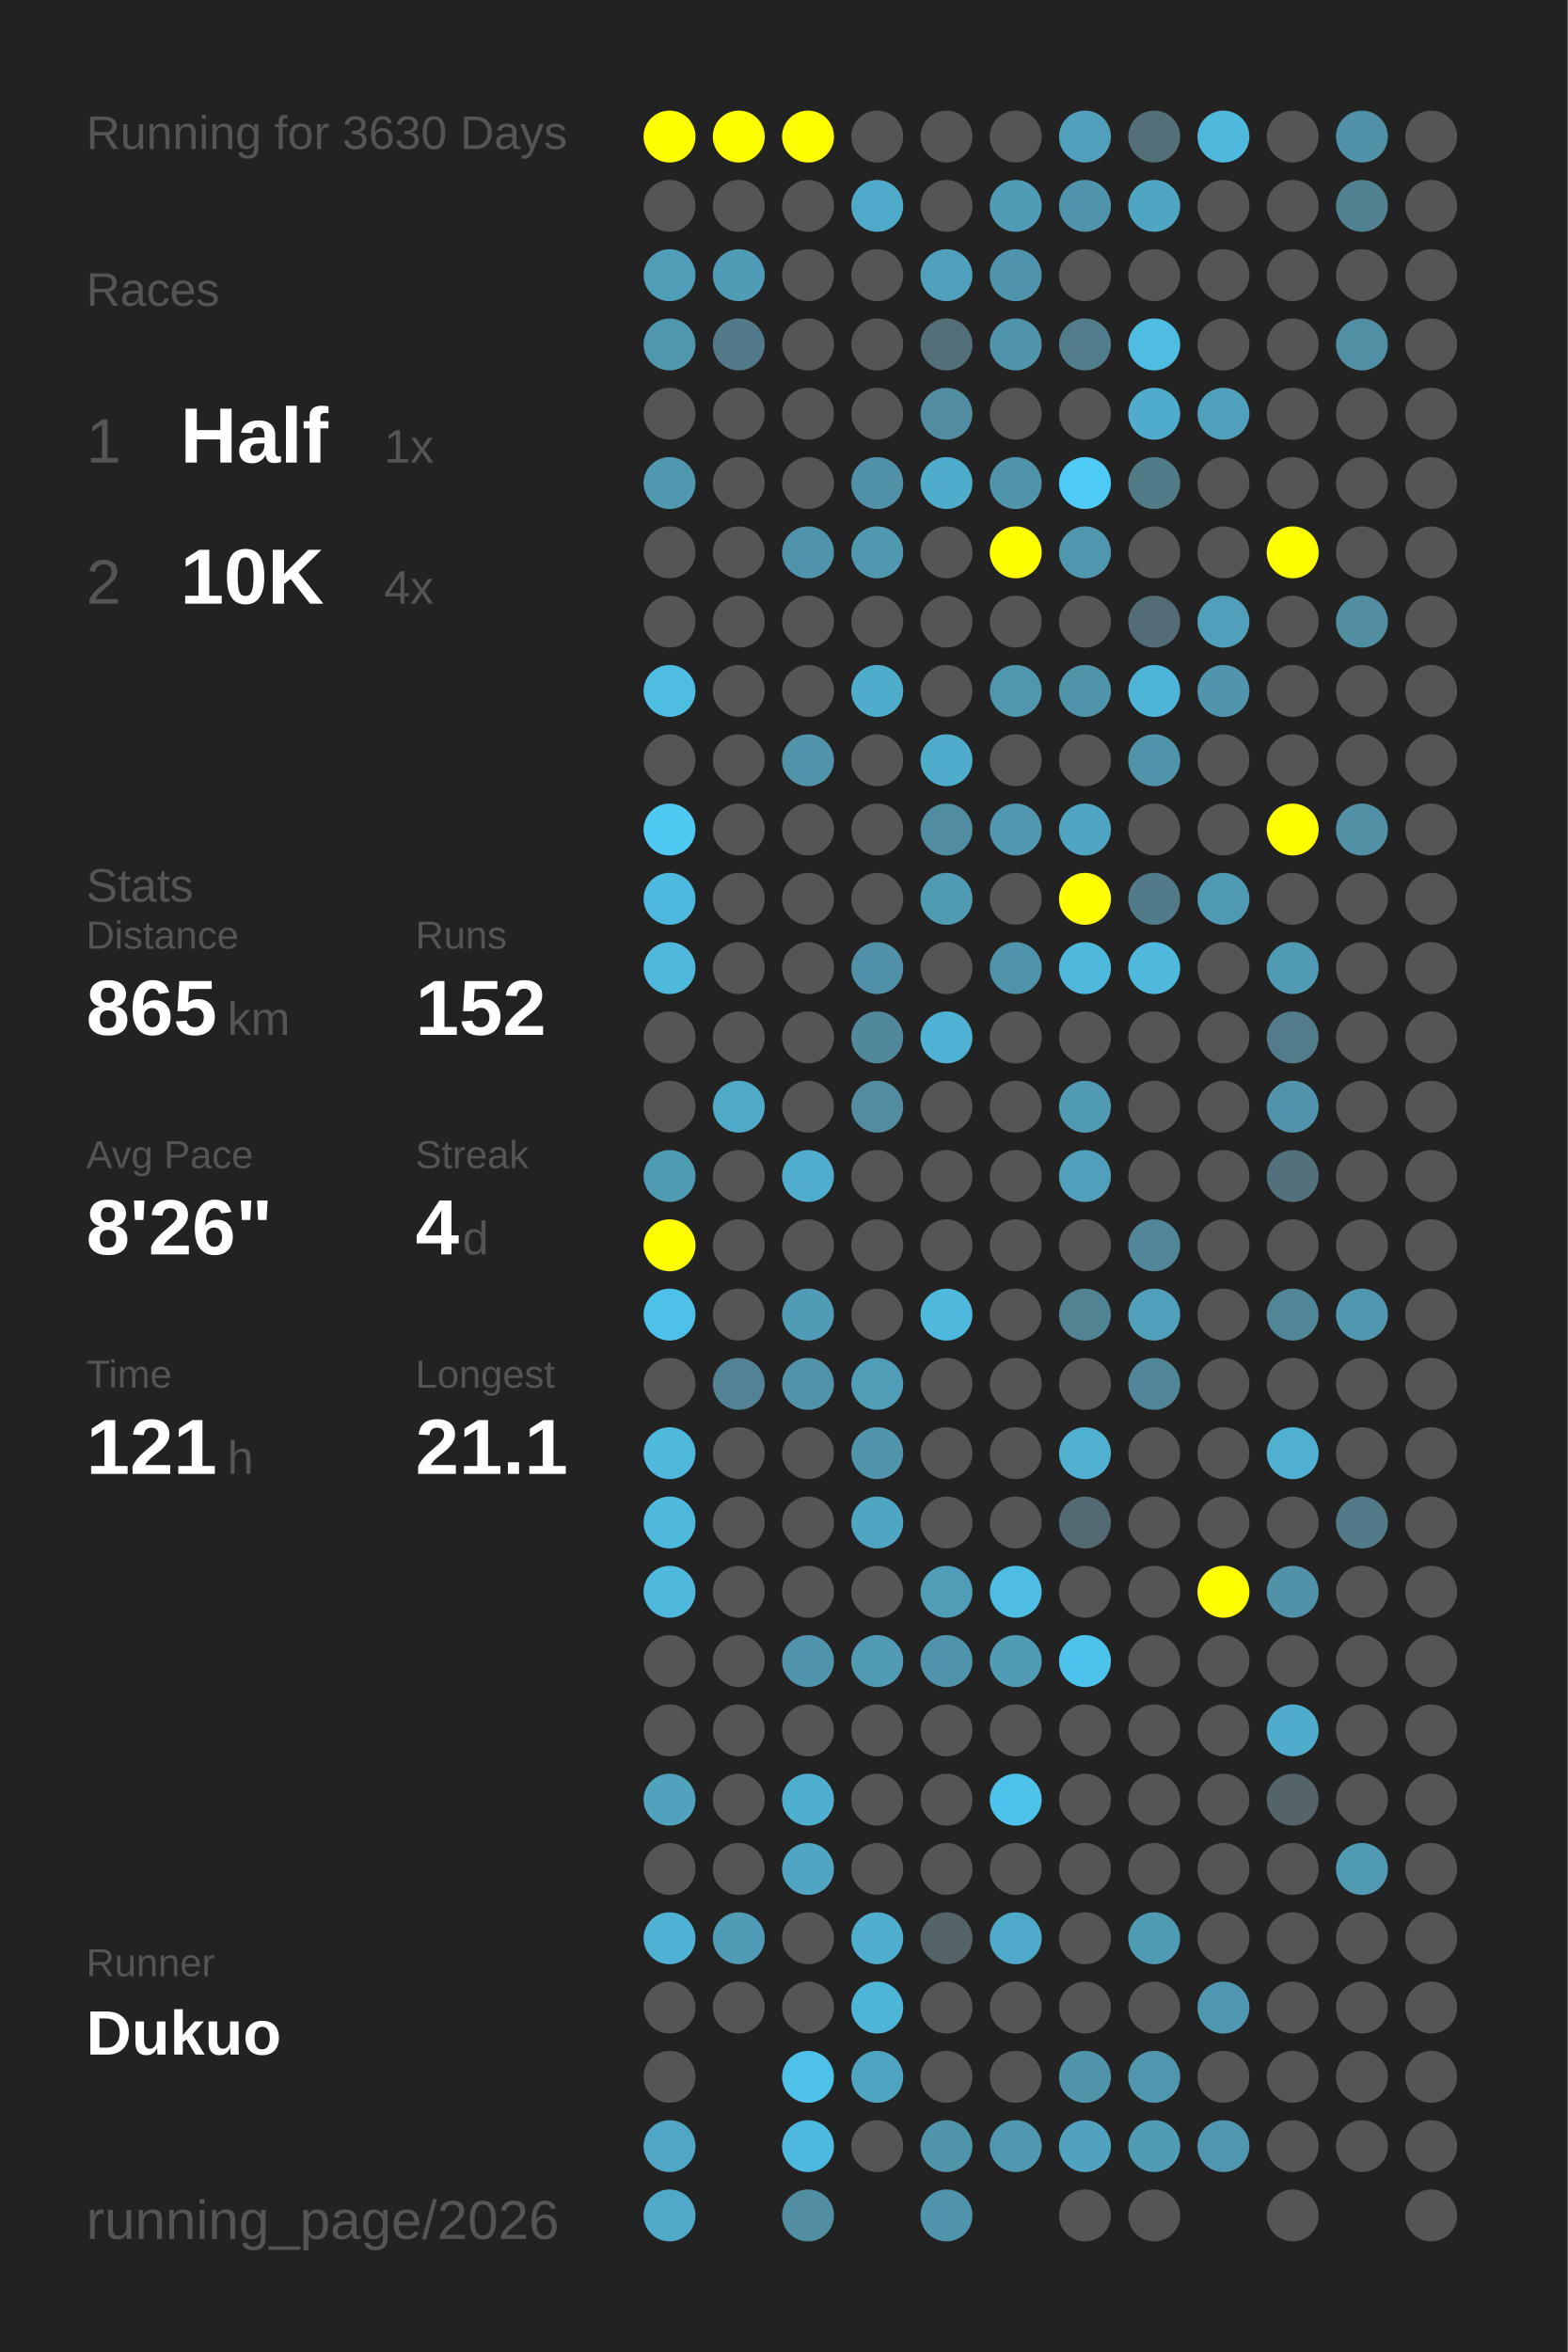
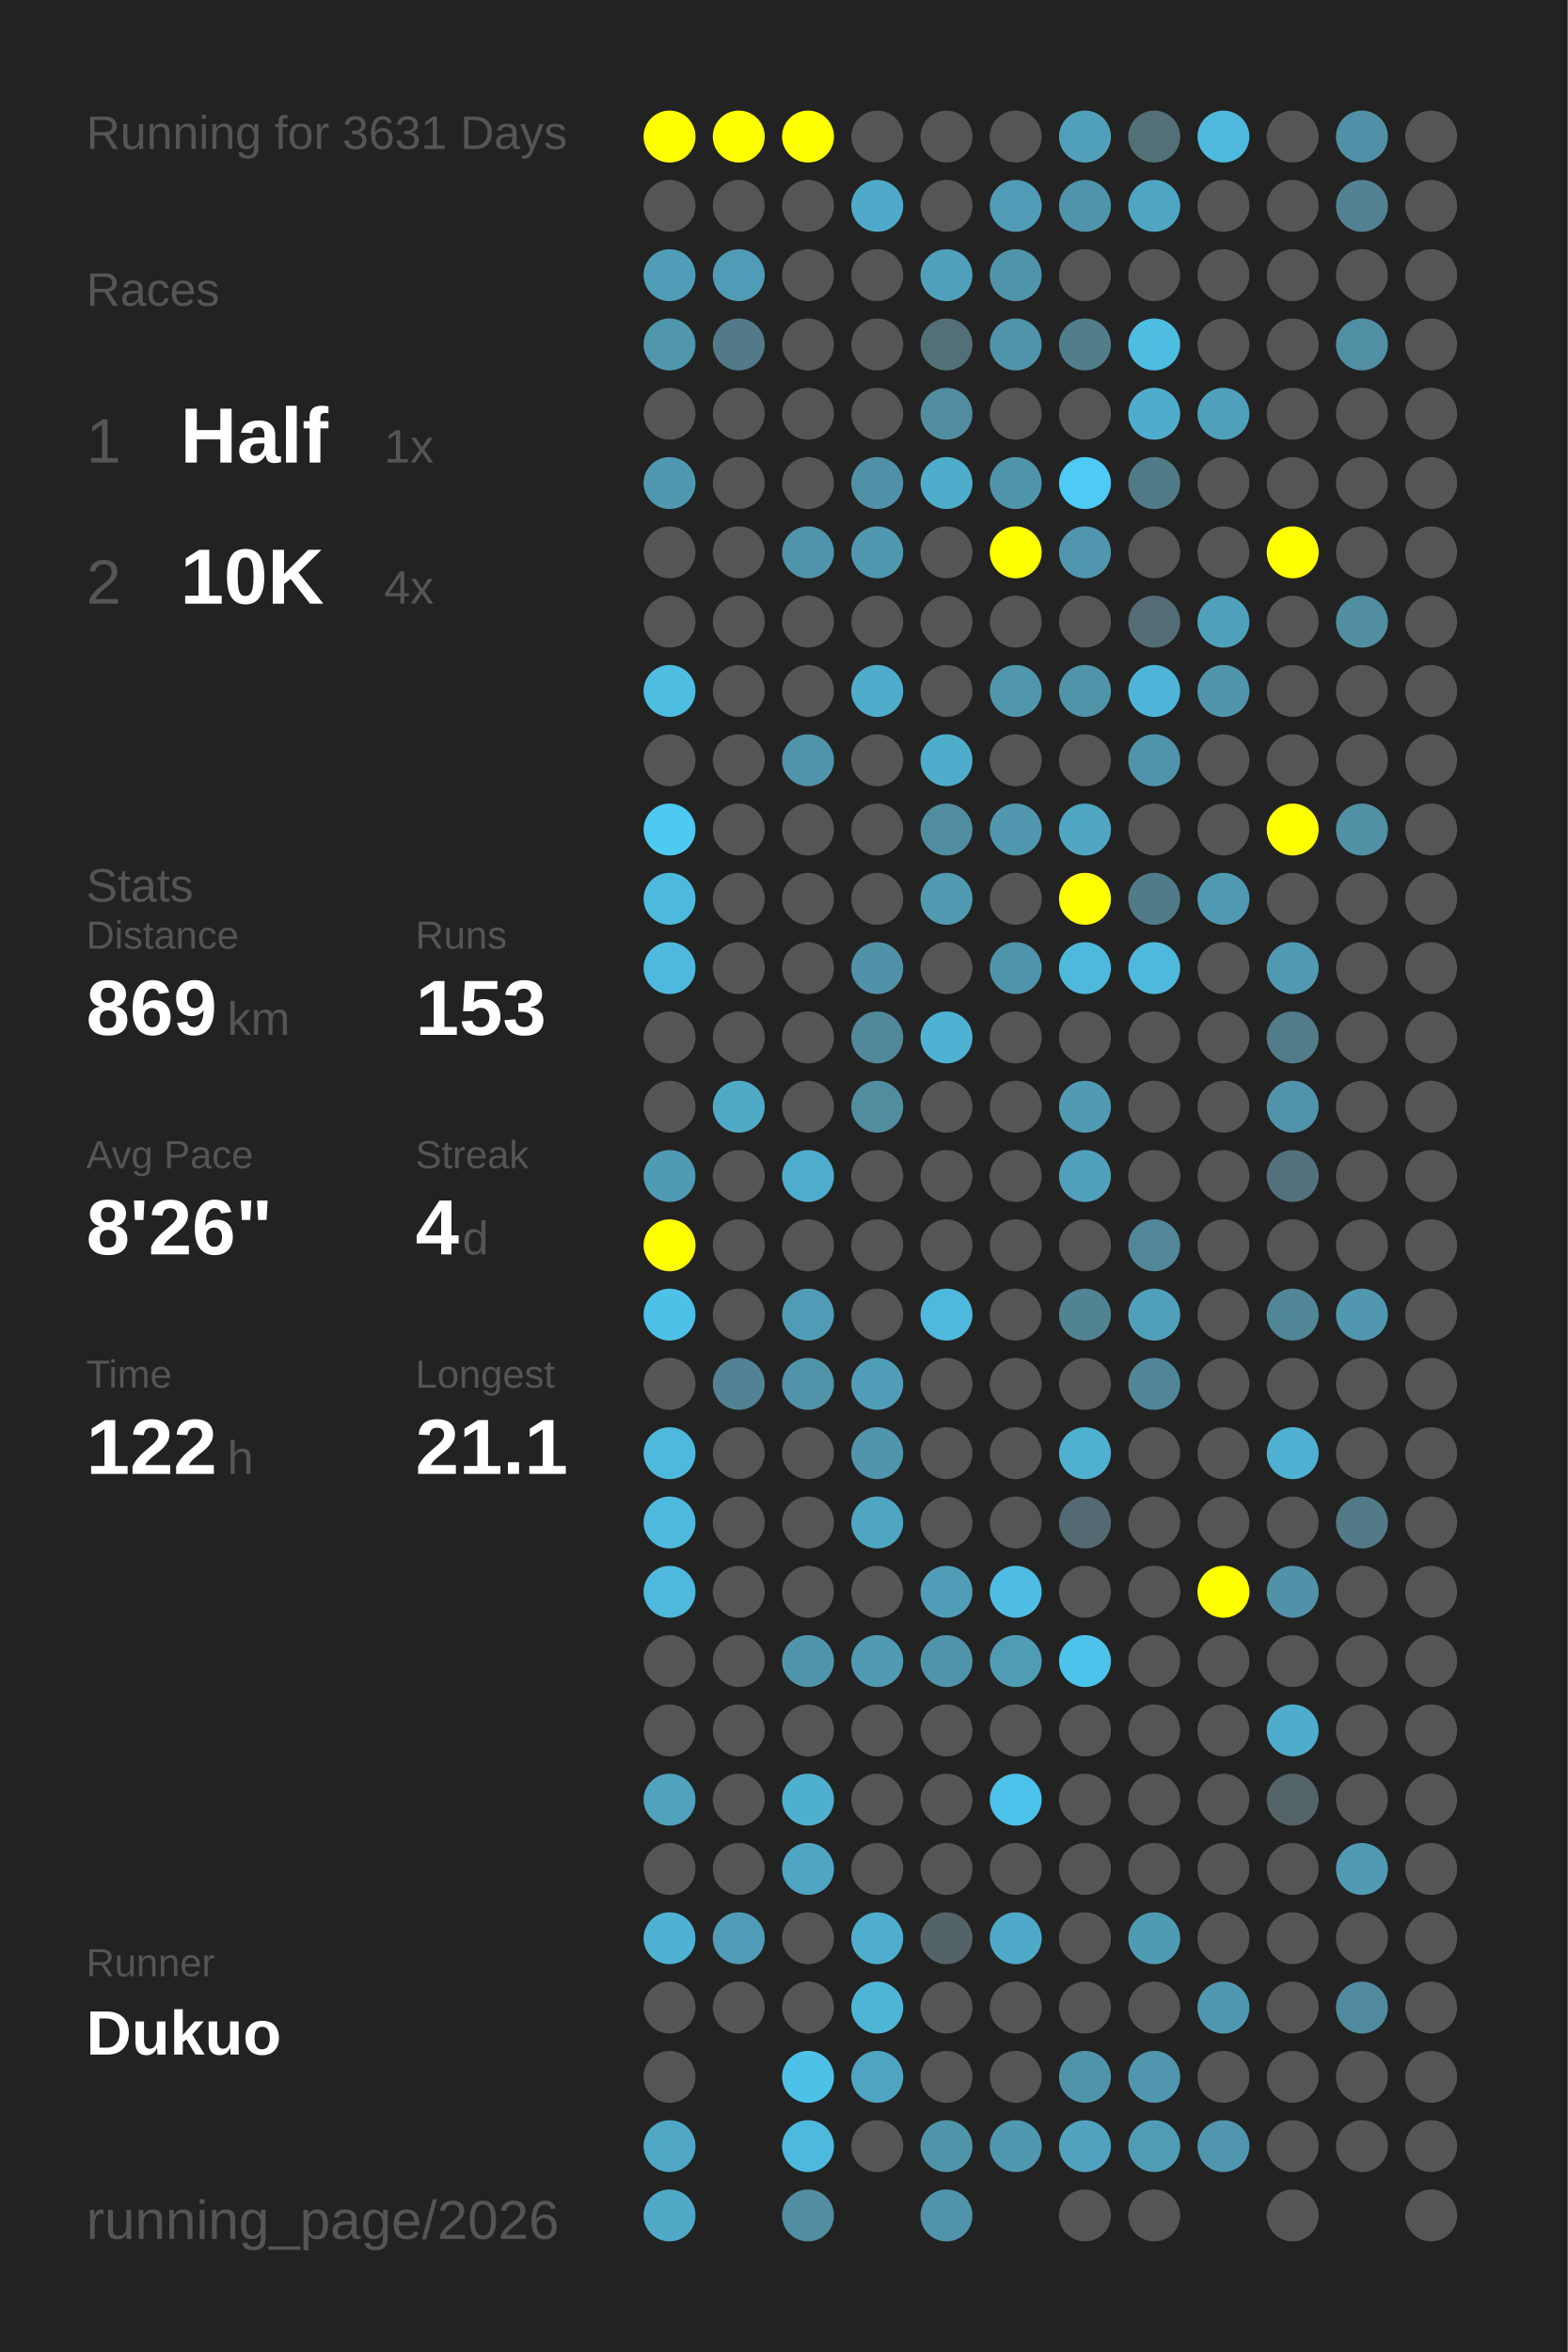
<svg xmlns="http://www.w3.org/2000/svg" baseProfile="full" height="300mm" version="1.1" viewBox="0,0,200,300" width="200mm">
  <defs />
  <rect fill="#222222" height="300" width="200" x="0" y="0" />
-   <text fill="#555555" style="font-size:6px; font-family:Arial;" x="11" y="19">Running for 3630 Days</text>
+   <text fill="#555555" style="font-size:6px; font-family:Arial;" x="11" y="19">Running for 3631 Days</text>
  <text fill="#555555" style="font-size:6px; font-family:Arial;" x="11" y="39">Races</text>
  <text fill="#555555" style="font-size:8px; font-family:Arial;" x="11" y="59">1</text>
  <text fill="#FFFFFF" style="font-size:10px; font-family:Arial; font-weight:bold;" x="23" y="59">Half</text>
  <text fill="#555555" style="font-size:6px; font-family:Arial;" x="49" y="59">1x</text>
  <text fill="#555555" style="font-size:8px; font-family:Arial;" x="11" y="77">2</text>
  <text fill="#FFFFFF" style="font-size:10px; font-family:Arial; font-weight:bold;" x="23" y="77">10K</text>
  <text fill="#555555" style="font-size:6px; font-family:Arial;" x="49" y="77">4x</text>
  <text fill="#555555" style="font-size:6px; font-family:Arial;" x="11" y="115">Stats</text>
  <text fill="#555555" style="font-size:5px; font-family:Arial;" x="11" y="121">Distance</text>
-   <text fill="#FFFFFF" style="font-size:10px; font-family:Arial; font-weight:bold;" x="11" y="132">865</text>
+   <text fill="#FFFFFF" style="font-size:10px; font-family:Arial; font-weight:bold;" x="11" y="132">869</text>
  <text fill="#555555" style="font-size:6px; font-family:Arial;" x="29" y="132">km</text>
  <text fill="#555555" style="font-size:5px; font-family:Arial;" x="53" y="121">Runs</text>
-   <text fill="#FFFFFF" style="font-size:10px; font-family:Arial; font-weight:bold;" x="53" y="132">152</text>
+   <text fill="#FFFFFF" style="font-size:10px; font-family:Arial; font-weight:bold;" x="53" y="132">153</text>
  <text fill="#555555" style="font-size:5px; font-family:Arial;" x="11" y="149">Avg Pace</text>
  <text fill="#FFFFFF" style="font-size:10px; font-family:Arial; font-weight:bold;" x="11" y="160">8'26"</text>
  <text fill="#555555" style="font-size:5px; font-family:Arial;" x="53" y="149">Streak</text>
  <text fill="#FFFFFF" style="font-size:10px; font-family:Arial; font-weight:bold;" x="53" y="160">4</text>
  <text fill="#555555" style="font-size:6px; font-family:Arial;" x="59" y="160">d</text>
  <text fill="#555555" style="font-size:5px; font-family:Arial;" x="11" y="177">Time</text>
-   <text fill="#FFFFFF" style="font-size:10px; font-family:Arial; font-weight:bold;" x="11" y="188">121</text>
+   <text fill="#FFFFFF" style="font-size:10px; font-family:Arial; font-weight:bold;" x="11" y="188">122</text>
  <text fill="#555555" style="font-size:6px; font-family:Arial;" x="29" y="188">h</text>
  <text fill="#555555" style="font-size:5px; font-family:Arial;" x="53" y="177">Longest</text>
  <text fill="#FFFFFF" style="font-size:10px; font-family:Arial; font-weight:bold;" x="53" y="188">21.1</text>
  <text fill="#555555" style="font-size:5px; font-family:Arial;" x="11" y="252.065">Runner</text>
  <text fill="#FFFFFF" style="font-size:8px; font-family:Arial; font-weight:bold;" x="11" y="262.065">Dukuo</text>
  <text fill="#555555" style="font-size:7px; font-family:Arial;" x="11" y="285.581">running_page/2026</text>
  <circle cx="85.417" cy="17.419" fill="#FFFF00" r="3.312" />
  <circle cx="85.417" cy="26.258" fill="#555555" r="3.312" />
  <circle cx="85.417" cy="35.097" fill="#509db7" r="3.312" />
  <circle cx="85.417" cy="43.935" fill="#5096ad" r="3.312" />
  <circle cx="85.417" cy="52.774" fill="#555555" r="3.312" />
  <circle cx="85.417" cy="61.613" fill="#5098b0" r="3.312" />
  <circle cx="85.417" cy="70.452" fill="#555555" r="3.312" />
  <circle cx="85.417" cy="79.29" fill="#555555" r="3.312" />
  <circle cx="85.417" cy="88.129" fill="#4ebde2" r="3.312" />
  <circle cx="85.417" cy="96.968" fill="#555555" r="3.312" />
  <circle cx="85.417" cy="105.806" fill="#4dc9f2" r="3.312" />
  <circle cx="85.417" cy="114.645" fill="#4eb9de" r="3.312" />
  <circle cx="85.417" cy="123.484" fill="#4eb9dd" r="3.312" />
  <circle cx="85.417" cy="132.323" fill="#555555" r="3.312" />
  <circle cx="85.417" cy="141.161" fill="#555555" r="3.312" />
  <circle cx="85.417" cy="150" fill="#509bb4" r="3.312" />
  <circle cx="85.417" cy="158.839" fill="#FFFF00" r="3.312" />
  <circle cx="85.417" cy="167.677" fill="#4ec1e8" r="3.312" />
  <circle cx="85.417" cy="176.516" fill="#555555" r="3.312" />
  <circle cx="85.417" cy="185.355" fill="#4eb9dd" r="3.312" />
  <circle cx="85.417" cy="194.194" fill="#4eb9dd" r="3.312" />
  <circle cx="85.417" cy="203.032" fill="#4eb9dd" r="3.312" />
  <circle cx="85.417" cy="211.871" fill="#555555" r="3.312" />
  <circle cx="85.417" cy="220.71" fill="#555555" r="3.312" />
  <circle cx="85.417" cy="229.548" fill="#50a2bd" r="3.312" />
  <circle cx="85.417" cy="238.387" fill="#555555" r="3.312" />
  <circle cx="85.417" cy="247.226" fill="#4fb1d3" r="3.312" />
  <circle cx="85.417" cy="256.065" fill="#555555" r="3.312" />
  <circle cx="85.417" cy="264.903" fill="#555555" r="3.312" />
  <circle cx="85.417" cy="273.742" fill="#4fa7c5" r="3.312" />
  <circle cx="85.417" cy="282.581" fill="#4fa9c7" r="3.312" />
  <circle cx="94.25" cy="17.419" fill="#FFFF00" r="3.312" />
  <circle cx="94.25" cy="26.258" fill="#555555" r="3.312" />
  <circle cx="94.25" cy="35.097" fill="#509bb5" r="3.312" />
  <circle cx="94.25" cy="43.935" fill="#527a88" r="3.312" />
  <circle cx="94.25" cy="52.774" fill="#555555" r="3.312" />
  <circle cx="94.25" cy="61.613" fill="#555555" r="3.312" />
  <circle cx="94.25" cy="70.452" fill="#555555" r="3.312" />
  <circle cx="94.25" cy="79.29" fill="#555555" r="3.312" />
  <circle cx="94.25" cy="88.129" fill="#555555" r="3.312" />
  <circle cx="94.25" cy="96.968" fill="#555555" r="3.312" />
  <circle cx="94.25" cy="105.806" fill="#555555" r="3.312" />
  <circle cx="94.25" cy="114.645" fill="#555555" r="3.312" />
  <circle cx="94.25" cy="123.484" fill="#555555" r="3.312" />
  <circle cx="94.25" cy="132.323" fill="#555555" r="3.312" />
  <circle cx="94.25" cy="141.161" fill="#4faac8" r="3.312" />
  <circle cx="94.25" cy="150" fill="#555555" r="3.312" />
  <circle cx="94.25" cy="158.839" fill="#555555" r="3.312" />
  <circle cx="94.25" cy="167.677" fill="#555555" r="3.312" />
  <circle cx="94.25" cy="176.516" fill="#528293" r="3.312" />
  <circle cx="94.25" cy="185.355" fill="#555555" r="3.312" />
  <circle cx="94.25" cy="194.194" fill="#555555" r="3.312" />
  <circle cx="94.25" cy="203.032" fill="#555555" r="3.312" />
  <circle cx="94.25" cy="211.871" fill="#555555" r="3.312" />
  <circle cx="94.25" cy="220.71" fill="#555555" r="3.312" />
  <circle cx="94.25" cy="229.548" fill="#555555" r="3.312" />
  <circle cx="94.25" cy="238.387" fill="#555555" r="3.312" />
  <circle cx="94.25" cy="247.226" fill="#509cb6" r="3.312" />
  <circle cx="94.25" cy="256.065" fill="#555555" r="3.312" />
  <circle cx="103.083" cy="17.419" fill="#FFFF00" r="3.312" />
  <circle cx="103.083" cy="26.258" fill="#555555" r="3.312" />
  <circle cx="103.083" cy="35.097" fill="#555555" r="3.312" />
  <circle cx="103.083" cy="43.935" fill="#555555" r="3.312" />
  <circle cx="103.083" cy="52.774" fill="#555555" r="3.312" />
  <circle cx="103.083" cy="61.613" fill="#555555" r="3.312" />
  <circle cx="103.083" cy="70.452" fill="#5094ab" r="3.312" />
  <circle cx="103.083" cy="79.29" fill="#555555" r="3.312" />
  <circle cx="103.083" cy="88.129" fill="#555555" r="3.312" />
  <circle cx="103.083" cy="96.968" fill="#5094ab" r="3.312" />
  <circle cx="103.083" cy="105.806" fill="#555555" r="3.312" />
  <circle cx="103.083" cy="114.645" fill="#555555" r="3.312" />
  <circle cx="103.083" cy="123.484" fill="#555555" r="3.312" />
  <circle cx="103.083" cy="132.323" fill="#555555" r="3.312" />
  <circle cx="103.083" cy="141.161" fill="#555555" r="3.312" />
  <circle cx="103.083" cy="150" fill="#4fadcd" r="3.312" />
  <circle cx="103.083" cy="158.839" fill="#555555" r="3.312" />
  <circle cx="103.083" cy="167.677" fill="#509bb5" r="3.312" />
  <circle cx="103.083" cy="176.516" fill="#5193a9" r="3.312" />
  <circle cx="103.083" cy="185.355" fill="#555555" r="3.312" />
  <circle cx="103.083" cy="194.194" fill="#555555" r="3.312" />
  <circle cx="103.083" cy="203.032" fill="#555555" r="3.312" />
  <circle cx="103.083" cy="211.871" fill="#5094ab" r="3.312" />
  <circle cx="103.083" cy="220.71" fill="#555555" r="3.312" />
  <circle cx="103.083" cy="229.548" fill="#4fafcf" r="3.312" />
  <circle cx="103.083" cy="238.387" fill="#4fa5c2" r="3.312" />
  <circle cx="103.083" cy="247.226" fill="#555555" r="3.312" />
  <circle cx="103.083" cy="256.065" fill="#555555" r="3.312" />
  <circle cx="103.083" cy="264.903" fill="#4ec1e8" r="3.312" />
  <circle cx="103.083" cy="273.742" fill="#4eb9de" r="3.312" />
  <circle cx="103.083" cy="282.581" fill="#518ea2" r="3.312" />
  <circle cx="111.917" cy="17.419" fill="#555555" r="3.312" />
  <circle cx="111.917" cy="26.258" fill="#4faac9" r="3.312" />
  <circle cx="111.917" cy="35.097" fill="#555555" r="3.312" />
  <circle cx="111.917" cy="43.935" fill="#555555" r="3.312" />
  <circle cx="111.917" cy="52.774" fill="#555555" r="3.312" />
  <circle cx="111.917" cy="61.613" fill="#5191a7" r="3.312" />
  <circle cx="111.917" cy="70.452" fill="#5097b0" r="3.312" />
  <circle cx="111.917" cy="79.29" fill="#555555" r="3.312" />
  <circle cx="111.917" cy="88.129" fill="#4fadcc" r="3.312" />
  <circle cx="111.917" cy="96.968" fill="#555555" r="3.312" />
  <circle cx="111.917" cy="105.806" fill="#555555" r="3.312" />
  <circle cx="111.917" cy="114.645" fill="#555555" r="3.312" />
  <circle cx="111.917" cy="123.484" fill="#5191a7" r="3.312" />
  <circle cx="111.917" cy="132.323" fill="#51889a" r="3.312" />
  <circle cx="111.917" cy="141.161" fill="#518c9f" r="3.312" />
  <circle cx="111.917" cy="150" fill="#555555" r="3.312" />
  <circle cx="111.917" cy="158.839" fill="#555555" r="3.312" />
  <circle cx="111.917" cy="167.677" fill="#555555" r="3.312" />
  <circle cx="111.917" cy="176.516" fill="#509db7" r="3.312" />
  <circle cx="111.917" cy="185.355" fill="#5095ac" r="3.312" />
  <circle cx="111.917" cy="194.194" fill="#4fa6c3" r="3.312" />
  <circle cx="111.917" cy="203.032" fill="#555555" r="3.312" />
  <circle cx="111.917" cy="211.871" fill="#509ab3" r="3.312" />
  <circle cx="111.917" cy="220.71" fill="#555555" r="3.312" />
  <circle cx="111.917" cy="229.548" fill="#555555" r="3.312" />
  <circle cx="111.917" cy="238.387" fill="#555555" r="3.312" />
  <circle cx="111.917" cy="247.226" fill="#4fadcd" r="3.312" />
  <circle cx="111.917" cy="256.065" fill="#4eb5d7" r="3.312" />
  <circle cx="111.917" cy="264.903" fill="#4fa5c1" r="3.312" />
  <circle cx="111.917" cy="273.742" fill="#555555" r="3.312" />
  <circle cx="120.75" cy="17.419" fill="#555555" r="3.312" />
  <circle cx="120.75" cy="26.258" fill="#555555" r="3.312" />
  <circle cx="120.75" cy="35.097" fill="#50a0bb" r="3.312" />
  <circle cx="120.75" cy="43.935" fill="#537079" r="3.312" />
  <circle cx="120.75" cy="52.774" fill="#518ca0" r="3.312" />
  <circle cx="120.75" cy="61.613" fill="#4fadcc" r="3.312" />
  <circle cx="120.75" cy="70.452" fill="#555555" r="3.312" />
  <circle cx="120.75" cy="79.29" fill="#555555" r="3.312" />
  <circle cx="120.75" cy="88.129" fill="#555555" r="3.312" />
  <circle cx="120.75" cy="96.968" fill="#4fadcc" r="3.312" />
  <circle cx="120.75" cy="105.806" fill="#518da1" r="3.312" />
  <circle cx="120.75" cy="114.645" fill="#509ab2" r="3.312" />
  <circle cx="120.75" cy="123.484" fill="#555555" r="3.312" />
  <circle cx="120.75" cy="132.323" fill="#4fb2d4" r="3.312" />
  <circle cx="120.75" cy="141.161" fill="#555555" r="3.312" />
  <circle cx="120.75" cy="150" fill="#555555" r="3.312" />
  <circle cx="120.75" cy="158.839" fill="#555555" r="3.312" />
  <circle cx="120.75" cy="167.677" fill="#4eb9dd" r="3.312" />
  <circle cx="120.75" cy="176.516" fill="#555555" r="3.312" />
  <circle cx="120.75" cy="185.355" fill="#555555" r="3.312" />
  <circle cx="120.75" cy="194.194" fill="#555555" r="3.312" />
  <circle cx="120.75" cy="203.032" fill="#509db7" r="3.312" />
  <circle cx="120.75" cy="211.871" fill="#5094ab" r="3.312" />
  <circle cx="120.75" cy="220.71" fill="#555555" r="3.312" />
  <circle cx="120.75" cy="229.548" fill="#555555" r="3.312" />
  <circle cx="120.75" cy="238.387" fill="#555555" r="3.312" />
  <circle cx="120.75" cy="247.226" fill="#546368" r="3.312" />
  <circle cx="120.75" cy="256.065" fill="#555555" r="3.312" />
  <circle cx="120.75" cy="264.903" fill="#555555" r="3.312" />
  <circle cx="120.75" cy="273.742" fill="#5094aa" r="3.312" />
  <circle cx="120.75" cy="282.581" fill="#5094ab" r="3.312" />
  <circle cx="129.583" cy="17.419" fill="#555555" r="3.312" />
  <circle cx="129.583" cy="26.258" fill="#509cb6" r="3.312" />
  <circle cx="129.583" cy="35.097" fill="#5094ab" r="3.312" />
  <circle cx="129.583" cy="43.935" fill="#5094ab" r="3.312" />
  <circle cx="129.583" cy="52.774" fill="#555555" r="3.312" />
  <circle cx="129.583" cy="61.613" fill="#5094aa" r="3.312" />
  <circle cx="129.583" cy="70.452" fill="#FFFF00" r="3.312" />
  <circle cx="129.583" cy="79.29" fill="#555555" r="3.312" />
  <circle cx="129.583" cy="88.129" fill="#5096ad" r="3.312" />
  <circle cx="129.583" cy="96.968" fill="#555555" r="3.312" />
  <circle cx="129.583" cy="105.806" fill="#5097af" r="3.312" />
  <circle cx="129.583" cy="114.645" fill="#555555" r="3.312" />
  <circle cx="129.583" cy="123.484" fill="#5094ab" r="3.312" />
  <circle cx="129.583" cy="132.323" fill="#555555" r="3.312" />
  <circle cx="129.583" cy="141.161" fill="#555555" r="3.312" />
  <circle cx="129.583" cy="150" fill="#555555" r="3.312" />
  <circle cx="129.583" cy="158.839" fill="#555555" r="3.312" />
  <circle cx="129.583" cy="167.677" fill="#555555" r="3.312" />
  <circle cx="129.583" cy="176.516" fill="#555555" r="3.312" />
  <circle cx="129.583" cy="185.355" fill="#555555" r="3.312" />
  <circle cx="129.583" cy="194.194" fill="#555555" r="3.312" />
  <circle cx="129.583" cy="203.032" fill="#4ebde3" r="3.312" />
  <circle cx="129.583" cy="211.871" fill="#509cb5" r="3.312" />
  <circle cx="129.583" cy="220.71" fill="#555555" r="3.312" />
  <circle cx="129.583" cy="229.548" fill="#4dc2ea" r="3.312" />
  <circle cx="129.583" cy="238.387" fill="#555555" r="3.312" />
  <circle cx="129.583" cy="247.226" fill="#4faac9" r="3.312" />
  <circle cx="129.583" cy="256.065" fill="#555555" r="3.312" />
  <circle cx="129.583" cy="264.903" fill="#555555" r="3.312" />
  <circle cx="129.583" cy="273.742" fill="#5097b0" r="3.312" />
  <circle cx="138.417" cy="17.419" fill="#50a0bb" r="3.312" />
  <circle cx="138.417" cy="26.258" fill="#5094ab" r="3.312" />
  <circle cx="138.417" cy="35.097" fill="#555555" r="3.312" />
  <circle cx="138.417" cy="43.935" fill="#527e8c" r="3.312" />
  <circle cx="138.417" cy="52.774" fill="#555555" r="3.312" />
  <circle cx="138.417" cy="61.613" fill="#4dcaf5" r="3.312" />
  <circle cx="138.417" cy="70.452" fill="#5096ae" r="3.312" />
  <circle cx="138.417" cy="79.29" fill="#555555" r="3.312" />
  <circle cx="138.417" cy="88.129" fill="#5094aa" r="3.312" />
  <circle cx="138.417" cy="96.968" fill="#555555" r="3.312" />
  <circle cx="138.417" cy="105.806" fill="#4fa6c3" r="3.312" />
  <circle cx="138.417" cy="114.645" fill="#FFFF00" r="3.312" />
  <circle cx="138.417" cy="123.484" fill="#4eb9dd" r="3.312" />
  <circle cx="138.417" cy="132.323" fill="#555555" r="3.312" />
  <circle cx="138.417" cy="141.161" fill="#509ab3" r="3.312" />
  <circle cx="138.417" cy="150" fill="#50a0bb" r="3.312" />
  <circle cx="138.417" cy="158.839" fill="#555555" r="3.312" />
  <circle cx="138.417" cy="167.677" fill="#528393" r="3.312" />
  <circle cx="138.417" cy="176.516" fill="#555555" r="3.312" />
  <circle cx="138.417" cy="185.355" fill="#4fb0d0" r="3.312" />
  <circle cx="138.417" cy="194.194" fill="#536a72" r="3.312" />
  <circle cx="138.417" cy="203.032" fill="#555555" r="3.312" />
  <circle cx="138.417" cy="211.871" fill="#4dc2ea" r="3.312" />
  <circle cx="138.417" cy="220.71" fill="#555555" r="3.312" />
  <circle cx="138.417" cy="229.548" fill="#555555" r="3.312" />
  <circle cx="138.417" cy="238.387" fill="#555555" r="3.312" />
  <circle cx="138.417" cy="247.226" fill="#555555" r="3.312" />
  <circle cx="138.417" cy="256.065" fill="#555555" r="3.312" />
  <circle cx="138.417" cy="264.903" fill="#5094aa" r="3.312" />
  <circle cx="138.417" cy="273.742" fill="#50a2be" r="3.312" />
  <circle cx="138.417" cy="282.581" fill="#555555" r="3.312" />
  <circle cx="147.25" cy="17.419" fill="#536f78" r="3.312" />
  <circle cx="147.25" cy="26.258" fill="#4fa6c3" r="3.312" />
  <circle cx="147.25" cy="35.097" fill="#555555" r="3.312" />
  <circle cx="147.25" cy="43.935" fill="#4ebde2" r="3.312" />
  <circle cx="147.25" cy="52.774" fill="#4faccc" r="3.312" />
  <circle cx="147.25" cy="61.613" fill="#527b88" r="3.312" />
  <circle cx="147.25" cy="70.452" fill="#555555" r="3.312" />
  <circle cx="147.25" cy="79.29" fill="#536c75" r="3.312" />
  <circle cx="147.25" cy="88.129" fill="#4eb5d8" r="3.312" />
  <circle cx="147.25" cy="96.968" fill="#5094ab" r="3.312" />
  <circle cx="147.25" cy="105.806" fill="#555555" r="3.312" />
  <circle cx="147.25" cy="114.645" fill="#527b89" r="3.312" />
  <circle cx="147.25" cy="123.484" fill="#4eb9dd" r="3.312" />
  <circle cx="147.25" cy="132.323" fill="#555555" r="3.312" />
  <circle cx="147.25" cy="141.161" fill="#555555" r="3.312" />
  <circle cx="147.25" cy="150" fill="#555555" r="3.312" />
  <circle cx="147.25" cy="158.839" fill="#518799" r="3.312" />
  <circle cx="147.25" cy="167.677" fill="#50a0bb" r="3.312" />
  <circle cx="147.25" cy="176.516" fill="#518698" r="3.312" />
  <circle cx="147.25" cy="185.355" fill="#555555" r="3.312" />
  <circle cx="147.25" cy="194.194" fill="#555555" r="3.312" />
  <circle cx="147.25" cy="203.032" fill="#555555" r="3.312" />
  <circle cx="147.25" cy="211.871" fill="#555555" r="3.312" />
  <circle cx="147.25" cy="220.71" fill="#555555" r="3.312" />
  <circle cx="147.25" cy="229.548" fill="#555555" r="3.312" />
  <circle cx="147.25" cy="238.387" fill="#555555" r="3.312" />
  <circle cx="147.25" cy="247.226" fill="#509bb4" r="3.312" />
  <circle cx="147.25" cy="256.065" fill="#555555" r="3.312" />
  <circle cx="147.25" cy="264.903" fill="#5096ae" r="3.312" />
  <circle cx="147.25" cy="273.742" fill="#509cb5" r="3.312" />
  <circle cx="147.25" cy="282.581" fill="#555555" r="3.312" />
  <circle cx="156.083" cy="17.419" fill="#4eb9dd" r="3.312" />
  <circle cx="156.083" cy="26.258" fill="#555555" r="3.312" />
  <circle cx="156.083" cy="35.097" fill="#555555" r="3.312" />
  <circle cx="156.083" cy="43.935" fill="#555555" r="3.312" />
  <circle cx="156.083" cy="52.774" fill="#50a0bb" r="3.312" />
  <circle cx="156.083" cy="61.613" fill="#555555" r="3.312" />
  <circle cx="156.083" cy="70.452" fill="#555555" r="3.312" />
  <circle cx="156.083" cy="79.29" fill="#50a0bb" r="3.312" />
  <circle cx="156.083" cy="88.129" fill="#5095ac" r="3.312" />
  <circle cx="156.083" cy="96.968" fill="#555555" r="3.312" />
  <circle cx="156.083" cy="105.806" fill="#555555" r="3.312" />
  <circle cx="156.083" cy="114.645" fill="#5099b2" r="3.312" />
  <circle cx="156.083" cy="123.484" fill="#555555" r="3.312" />
  <circle cx="156.083" cy="132.323" fill="#555555" r="3.312" />
  <circle cx="156.083" cy="141.161" fill="#555555" r="3.312" />
  <circle cx="156.083" cy="150" fill="#555555" r="3.312" />
  <circle cx="156.083" cy="158.839" fill="#555555" r="3.312" />
  <circle cx="156.083" cy="167.677" fill="#555555" r="3.312" />
  <circle cx="156.083" cy="176.516" fill="#555555" r="3.312" />
  <circle cx="156.083" cy="185.355" fill="#555555" r="3.312" />
  <circle cx="156.083" cy="194.194" fill="#555555" r="3.312" />
  <circle cx="156.083" cy="203.032" fill="#FFFF00" r="3.312" />
  <circle cx="156.083" cy="211.871" fill="#555555" r="3.312" />
  <circle cx="156.083" cy="220.71" fill="#555555" r="3.312" />
  <circle cx="156.083" cy="229.548" fill="#555555" r="3.312" />
  <circle cx="156.083" cy="238.387" fill="#555555" r="3.312" />
  <circle cx="156.083" cy="247.226" fill="#555555" r="3.312" />
  <circle cx="156.083" cy="256.065" fill="#5098b1" r="3.312" />
  <circle cx="156.083" cy="264.903" fill="#555555" r="3.312" />
  <circle cx="156.083" cy="273.742" fill="#5096ae" r="3.312" />
  <circle cx="164.917" cy="17.419" fill="#555555" r="3.312" />
  <circle cx="164.917" cy="26.258" fill="#555555" r="3.312" />
  <circle cx="164.917" cy="35.097" fill="#555555" r="3.312" />
  <circle cx="164.917" cy="43.935" fill="#555555" r="3.312" />
  <circle cx="164.917" cy="52.774" fill="#555555" r="3.312" />
  <circle cx="164.917" cy="61.613" fill="#555555" r="3.312" />
  <circle cx="164.917" cy="70.452" fill="#FFFF00" r="3.312" />
  <circle cx="164.917" cy="79.29" fill="#555555" r="3.312" />
  <circle cx="164.917" cy="88.129" fill="#555555" r="3.312" />
  <circle cx="164.917" cy="96.968" fill="#555555" r="3.312" />
  <circle cx="164.917" cy="105.806" fill="#FFFF00" r="3.312" />
  <circle cx="164.917" cy="114.645" fill="#555555" r="3.312" />
  <circle cx="164.917" cy="123.484" fill="#509ab3" r="3.312" />
  <circle cx="164.917" cy="132.323" fill="#527c8a" r="3.312" />
  <circle cx="164.917" cy="141.161" fill="#5093aa" r="3.312" />
  <circle cx="164.917" cy="150" fill="#53717c" r="3.312" />
  <circle cx="164.917" cy="158.839" fill="#555555" r="3.312" />
  <circle cx="164.917" cy="167.677" fill="#518697" r="3.312" />
  <circle cx="164.917" cy="176.516" fill="#555555" r="3.312" />
  <circle cx="164.917" cy="185.355" fill="#4fb0d1" r="3.312" />
  <circle cx="164.917" cy="194.194" fill="#555555" r="3.312" />
  <circle cx="164.917" cy="203.032" fill="#5192a9" r="3.312" />
  <circle cx="164.917" cy="211.871" fill="#555555" r="3.312" />
  <circle cx="164.917" cy="220.71" fill="#4faccc" r="3.312" />
  <circle cx="164.917" cy="229.548" fill="#546469" r="3.312" />
  <circle cx="164.917" cy="238.387" fill="#555555" r="3.312" />
  <circle cx="164.917" cy="247.226" fill="#555555" r="3.312" />
  <circle cx="164.917" cy="256.065" fill="#555555" r="3.312" />
  <circle cx="164.917" cy="264.903" fill="#555555" r="3.312" />
  <circle cx="164.917" cy="273.742" fill="#555555" r="3.312" />
  <circle cx="164.917" cy="282.581" fill="#555555" r="3.312" />
  <circle cx="173.75" cy="17.419" fill="#5191a7" r="3.312" />
  <circle cx="173.75" cy="26.258" fill="#528292" r="3.312" />
  <circle cx="173.75" cy="35.097" fill="#555555" r="3.312" />
  <circle cx="173.75" cy="43.935" fill="#518fa5" r="3.312" />
  <circle cx="173.75" cy="52.774" fill="#555555" r="3.312" />
  <circle cx="173.75" cy="61.613" fill="#555555" r="3.312" />
  <circle cx="173.75" cy="70.452" fill="#555555" r="3.312" />
  <circle cx="173.75" cy="79.29" fill="#518ea2" r="3.312" />
  <circle cx="173.75" cy="88.129" fill="#555555" r="3.312" />
  <circle cx="173.75" cy="96.968" fill="#555555" r="3.312" />
  <circle cx="173.75" cy="105.806" fill="#5190a5" r="3.312" />
  <circle cx="173.75" cy="114.645" fill="#555555" r="3.312" />
  <circle cx="173.75" cy="123.484" fill="#555555" r="3.312" />
  <circle cx="173.75" cy="132.323" fill="#555555" r="3.312" />
  <circle cx="173.75" cy="141.161" fill="#555555" r="3.312" />
  <circle cx="173.75" cy="150" fill="#555555" r="3.312" />
  <circle cx="173.75" cy="158.839" fill="#555555" r="3.312" />
  <circle cx="173.75" cy="167.677" fill="#5097af" r="3.312" />
  <circle cx="173.75" cy="176.516" fill="#555555" r="3.312" />
  <circle cx="173.75" cy="185.355" fill="#555555" r="3.312" />
  <circle cx="173.75" cy="194.194" fill="#527a87" r="3.312" />
  <circle cx="173.75" cy="203.032" fill="#555555" r="3.312" />
  <circle cx="173.75" cy="211.871" fill="#555555" r="3.312" />
  <circle cx="173.75" cy="220.71" fill="#555555" r="3.312" />
  <circle cx="173.75" cy="229.548" fill="#555555" r="3.312" />
  <circle cx="173.75" cy="238.387" fill="#509ab4" r="3.312" />
  <circle cx="173.75" cy="247.226" fill="#555555" r="3.312" />
-   <circle cx="173.75" cy="256.065" fill="#555555" r="3.312" />
+   <circle cx="173.75" cy="256.065" fill="#518a9e" r="3.312" />
  <circle cx="173.75" cy="264.903" fill="#555555" r="3.312" />
  <circle cx="173.75" cy="273.742" fill="#555555" r="3.312" />
  <circle cx="182.583" cy="17.419" fill="#555555" r="3.312" />
  <circle cx="182.583" cy="26.258" fill="#555555" r="3.312" />
  <circle cx="182.583" cy="35.097" fill="#555555" r="3.312" />
  <circle cx="182.583" cy="43.935" fill="#555555" r="3.312" />
  <circle cx="182.583" cy="52.774" fill="#555555" r="3.312" />
  <circle cx="182.583" cy="61.613" fill="#555555" r="3.312" />
  <circle cx="182.583" cy="70.452" fill="#555555" r="3.312" />
  <circle cx="182.583" cy="79.29" fill="#555555" r="3.312" />
  <circle cx="182.583" cy="88.129" fill="#555555" r="3.312" />
  <circle cx="182.583" cy="96.968" fill="#555555" r="3.312" />
  <circle cx="182.583" cy="105.806" fill="#555555" r="3.312" />
  <circle cx="182.583" cy="114.645" fill="#555555" r="3.312" />
  <circle cx="182.583" cy="123.484" fill="#555555" r="3.312" />
  <circle cx="182.583" cy="132.323" fill="#555555" r="3.312" />
  <circle cx="182.583" cy="141.161" fill="#555555" r="3.312" />
  <circle cx="182.583" cy="150" fill="#555555" r="3.312" />
  <circle cx="182.583" cy="158.839" fill="#555555" r="3.312" />
  <circle cx="182.583" cy="167.677" fill="#555555" r="3.312" />
  <circle cx="182.583" cy="176.516" fill="#555555" r="3.312" />
  <circle cx="182.583" cy="185.355" fill="#555555" r="3.312" />
  <circle cx="182.583" cy="194.194" fill="#555555" r="3.312" />
  <circle cx="182.583" cy="203.032" fill="#555555" r="3.312" />
  <circle cx="182.583" cy="211.871" fill="#555555" r="3.312" />
  <circle cx="182.583" cy="220.71" fill="#555555" r="3.312" />
  <circle cx="182.583" cy="229.548" fill="#555555" r="3.312" />
  <circle cx="182.583" cy="238.387" fill="#555555" r="3.312" />
  <circle cx="182.583" cy="247.226" fill="#555555" r="3.312" />
  <circle cx="182.583" cy="256.065" fill="#555555" r="3.312" />
  <circle cx="182.583" cy="264.903" fill="#555555" r="3.312" />
  <circle cx="182.583" cy="273.742" fill="#555555" r="3.312" />
  <circle cx="182.583" cy="282.581" fill="#555555" r="3.312" />
</svg>
